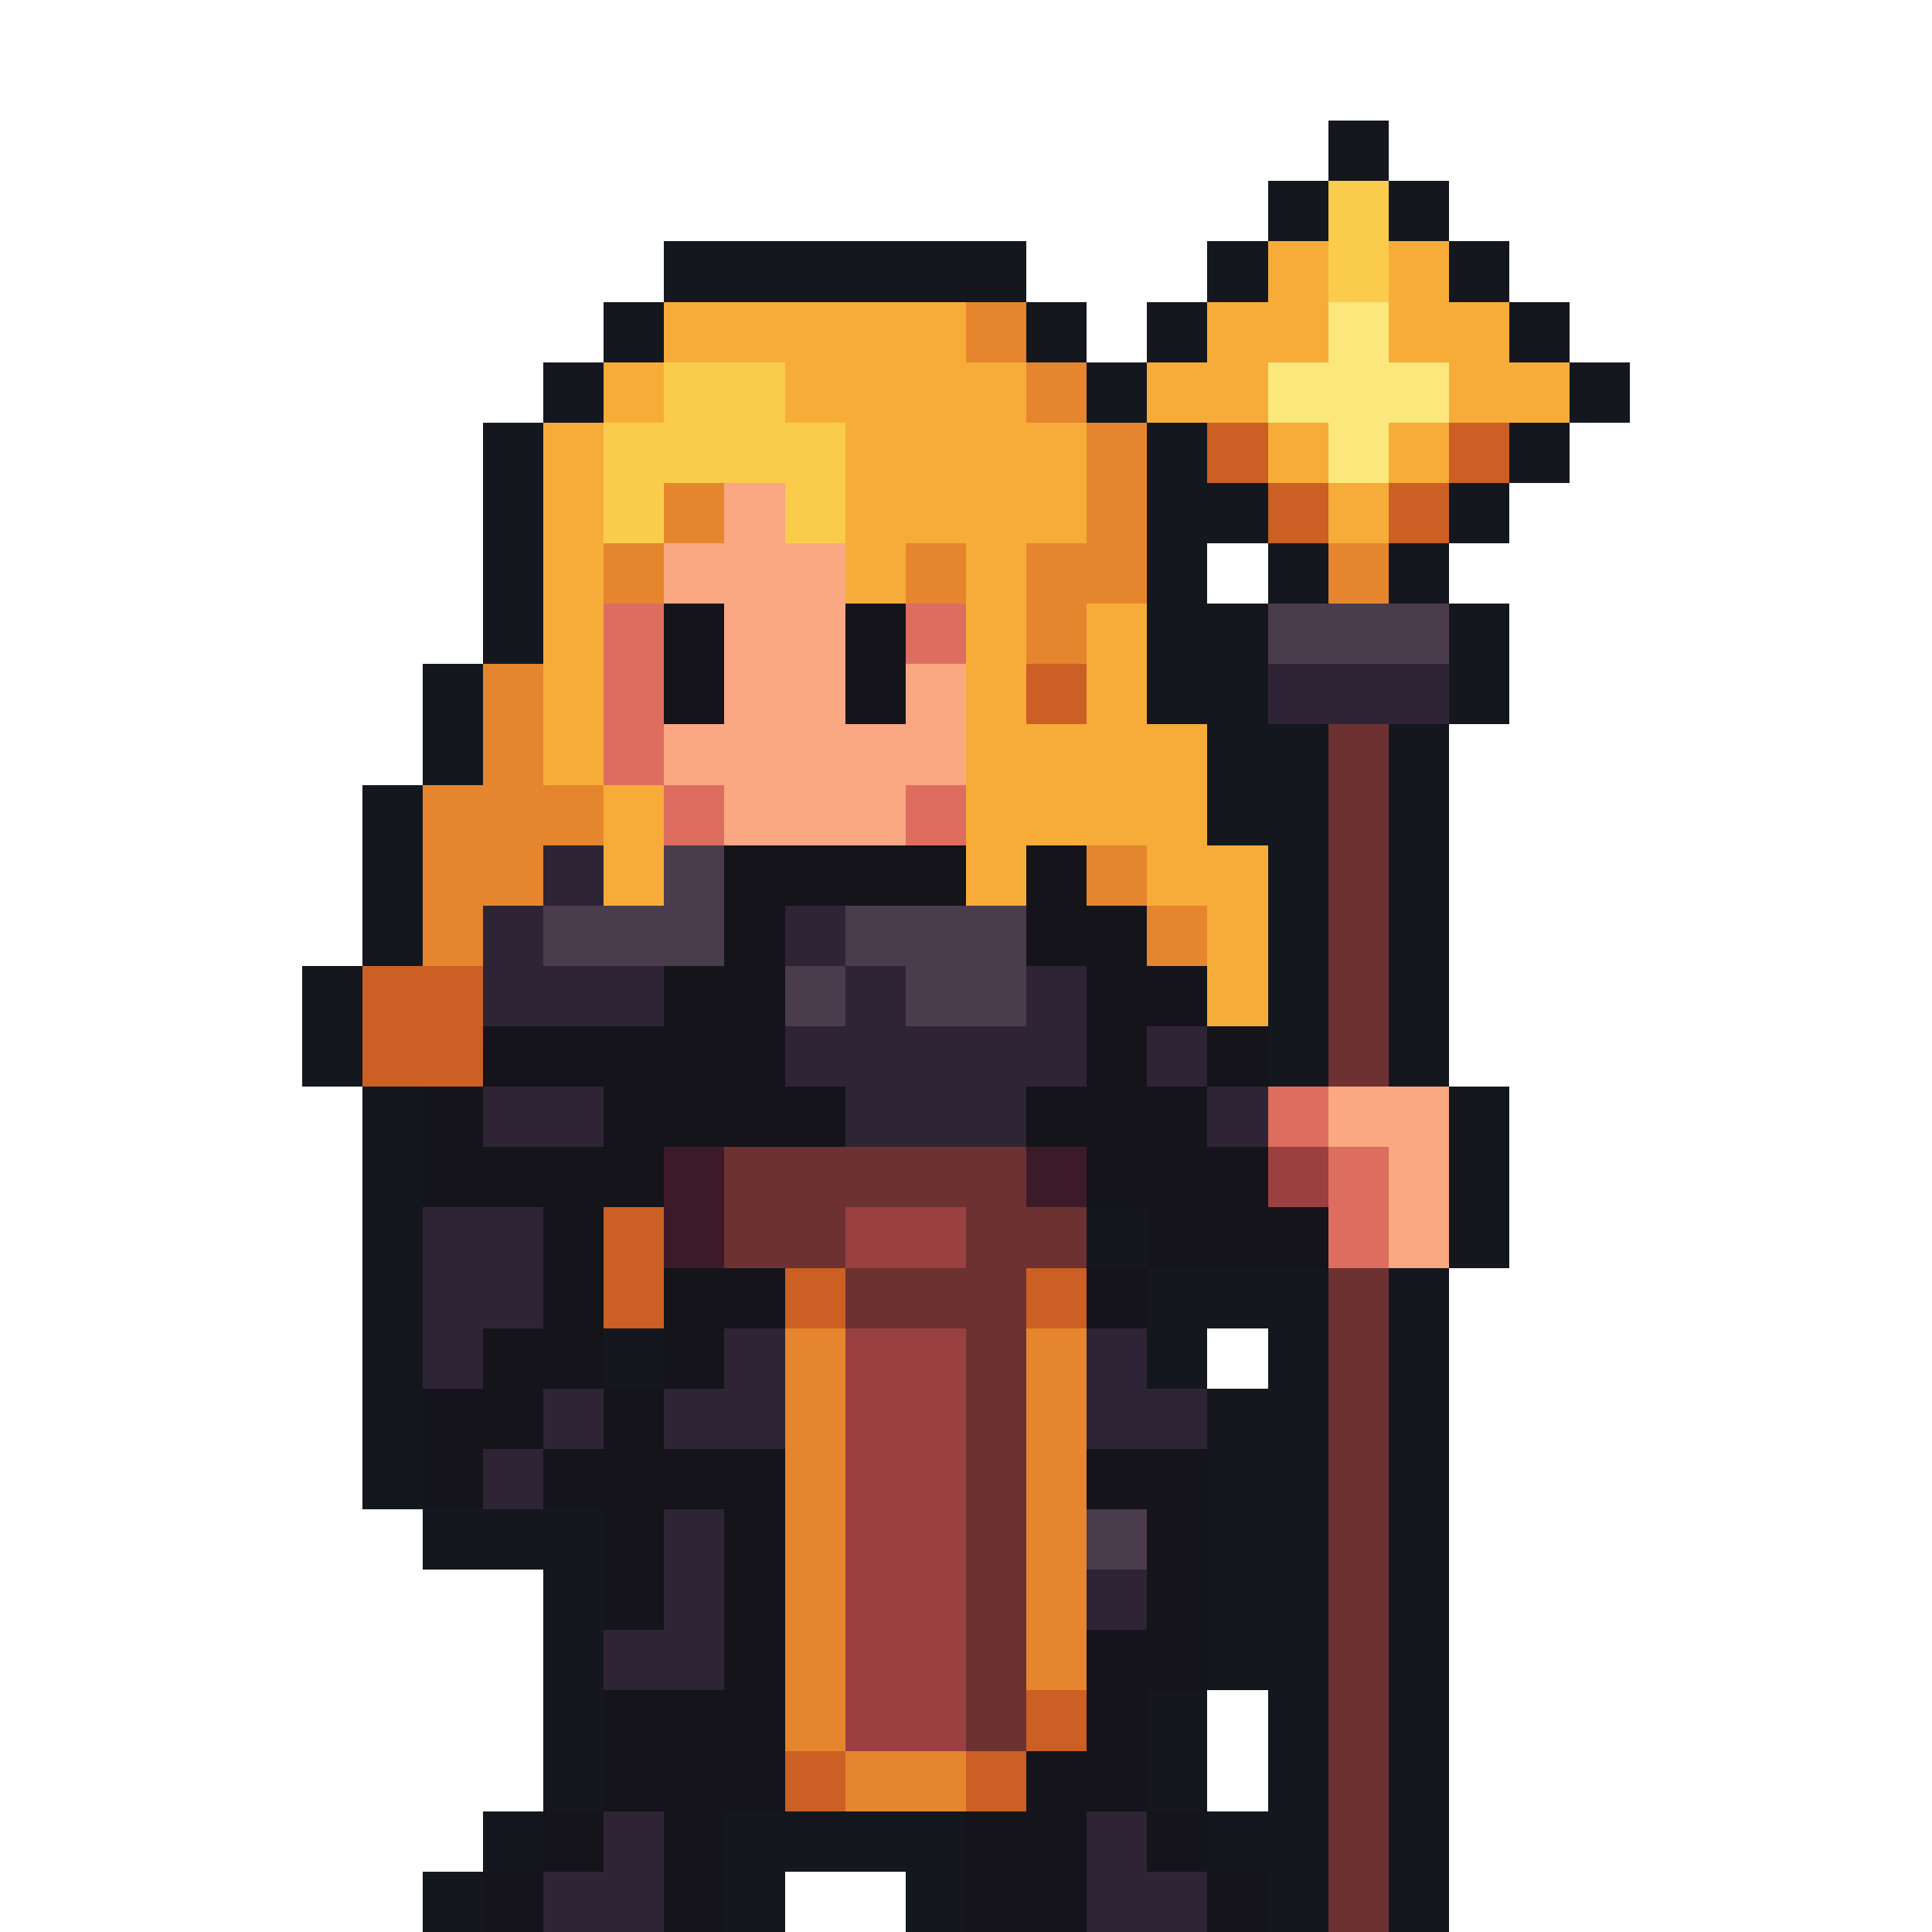
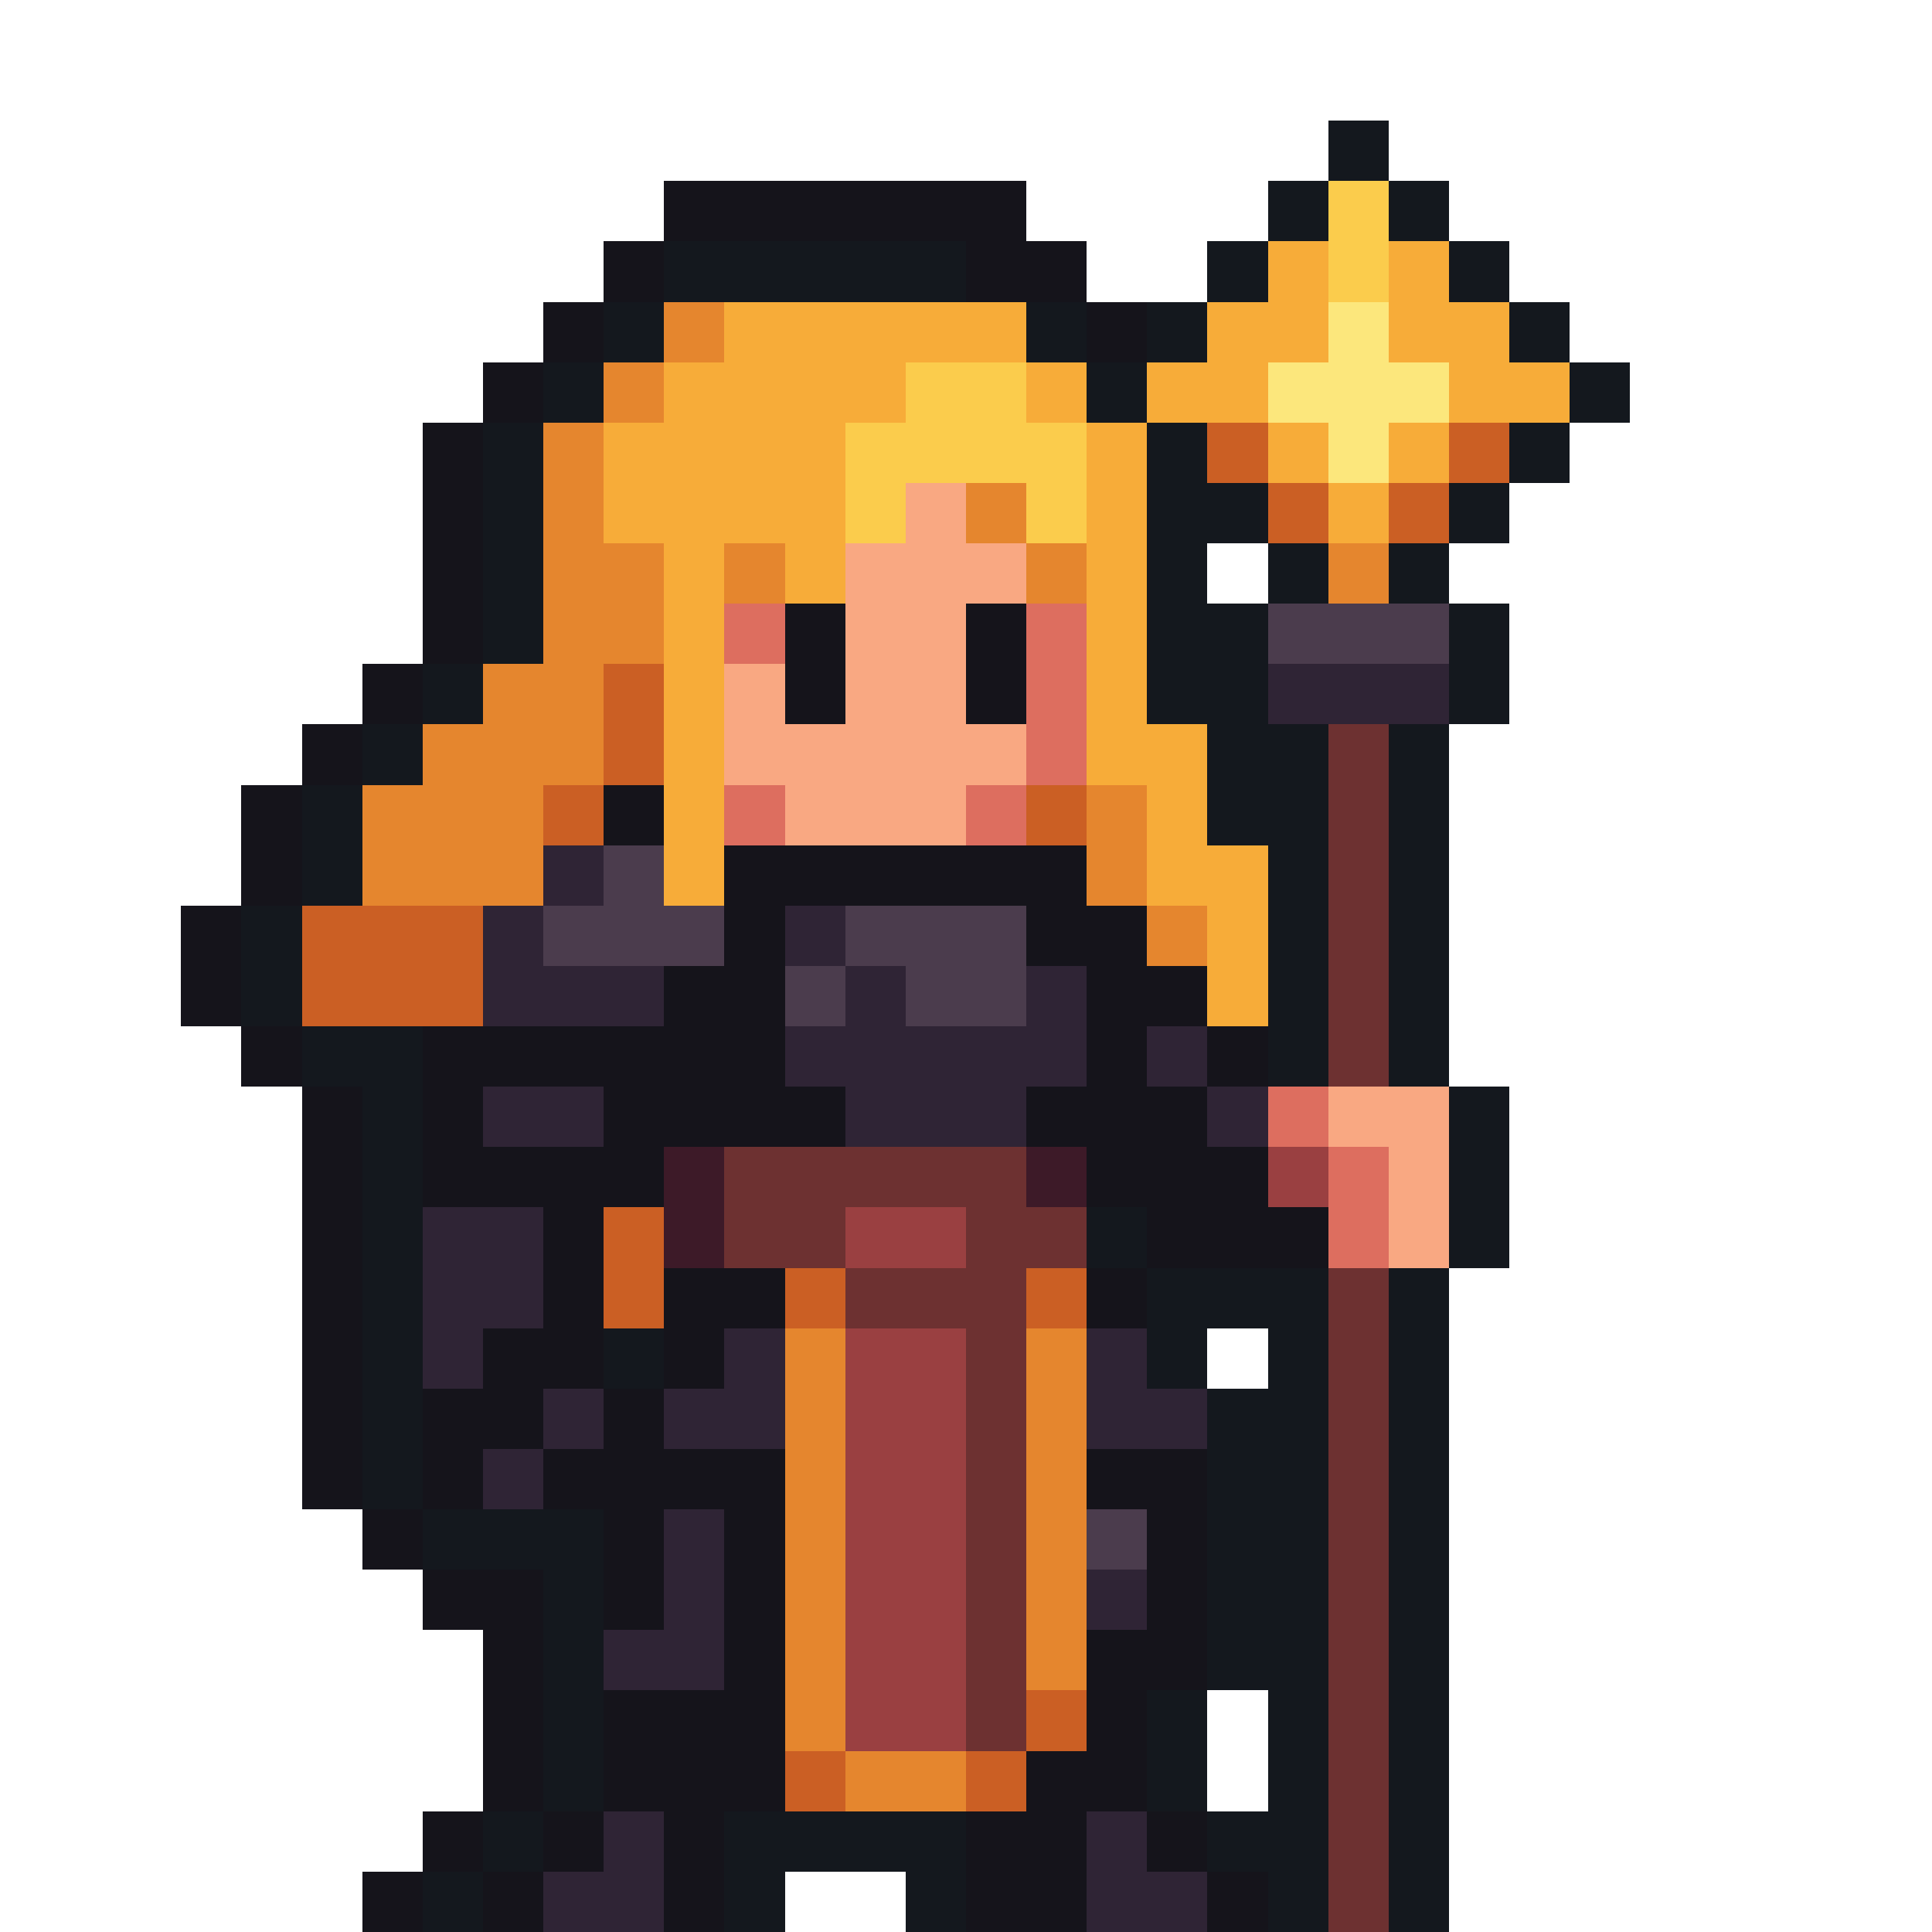
<svg xmlns="http://www.w3.org/2000/svg" version="1.1" width="32" height="32" shape-rendering="crispEdges">
  <rect x="22" y="2" width="1" height="1" fill="#14181E" />
+   <rect x="11" y="3" width="6" height="1" fill="#15141B" />
  <rect x="21" y="3" width="1" height="1" fill="#14181E" />
  <rect x="22" y="3" width="1" height="2" fill="#FBCC4C" />
  <rect x="23" y="3" width="1" height="1" fill="#14181E" />
-   <rect x="11" y="4" width="6" height="1" fill="#14181E" />
+   <rect x="10" y="4" width="1" height="1" fill="#15141B" />
+   <rect x="11" y="4" width="5" height="1" fill="#14181E" />
+   <rect x="16" y="4" width="2" height="1" fill="#15141B" />
  <rect x="20" y="4" width="1" height="1" fill="#14181E" />
  <rect x="21" y="4" width="1" height="2" fill="#F7AC39" />
  <rect x="23" y="4" width="1" height="2" fill="#F7AC39" />
  <rect x="24" y="4" width="1" height="1" fill="#14181E" />
+   <rect x="9" y="5" width="1" height="1" fill="#15141B" />
  <rect x="10" y="5" width="1" height="1" fill="#14181E" />
-   <rect x="11" y="5" width="5" height="1" fill="#F7AC39" />
-   <rect x="16" y="5" width="1" height="1" fill="#E5862E" />
+   <rect x="11" y="5" width="1" height="1" fill="#E5862E" />
+   <rect x="12" y="5" width="5" height="1" fill="#F7AC39" />
  <rect x="17" y="5" width="1" height="1" fill="#14181E" />
+   <rect x="18" y="5" width="1" height="1" fill="#15141B" />
  <rect x="19" y="5" width="1" height="1" fill="#14181E" />
  <rect x="20" y="5" width="1" height="2" fill="#F7AC39" />
  <rect x="22" y="5" width="1" height="3" fill="#FCE77C" />
  <rect x="24" y="5" width="1" height="2" fill="#F7AC39" />
  <rect x="25" y="5" width="1" height="1" fill="#14181E" />
+   <rect x="8" y="6" width="1" height="1" fill="#15141B" />
  <rect x="9" y="6" width="1" height="1" fill="#14181E" />
-   <rect x="10" y="6" width="1" height="1" fill="#F7AC39" />
-   <rect x="11" y="6" width="2" height="2" fill="#FBCC4C" />
-   <rect x="13" y="6" width="4" height="1" fill="#F7AC39" />
-   <rect x="17" y="6" width="1" height="1" fill="#E5862E" />
+   <rect x="10" y="6" width="1" height="1" fill="#E5862E" />
+   <rect x="11" y="6" width="4" height="1" fill="#F7AC39" />
+   <rect x="15" y="6" width="2" height="2" fill="#FBCC4C" />
+   <rect x="17" y="6" width="1" height="1" fill="#F7AC39" />
  <rect x="18" y="6" width="1" height="1" fill="#14181E" />
  <rect x="19" y="6" width="1" height="1" fill="#F7AC39" />
  <rect x="21" y="6" width="1" height="1" fill="#FCE77C" />
  <rect x="23" y="6" width="1" height="1" fill="#FCE77C" />
  <rect x="25" y="6" width="1" height="1" fill="#F7AC39" />
  <rect x="26" y="6" width="1" height="1" fill="#14181E" />
+   <rect x="7" y="7" width="1" height="4" fill="#15141B" />
  <rect x="8" y="7" width="1" height="4" fill="#14181E" />
-   <rect x="9" y="7" width="1" height="6" fill="#F7AC39" />
-   <rect x="10" y="7" width="1" height="2" fill="#FBCC4C" />
-   <rect x="13" y="7" width="1" height="2" fill="#FBCC4C" />
-   <rect x="14" y="7" width="4" height="2" fill="#F7AC39" />
-   <rect x="18" y="7" width="1" height="3" fill="#E5862E" />
+   <rect x="9" y="7" width="1" height="6" fill="#E5862E" />
+   <rect x="10" y="7" width="4" height="2" fill="#F7AC39" />
+   <rect x="14" y="7" width="1" height="2" fill="#FBCC4C" />
+   <rect x="17" y="7" width="1" height="2" fill="#FBCC4C" />
+   <rect x="18" y="7" width="1" height="6" fill="#F7AC39" />
  <rect x="19" y="7" width="1" height="5" fill="#14181E" />
  <rect x="20" y="7" width="1" height="1" fill="#CB5F24" />
  <rect x="21" y="7" width="1" height="1" fill="#F7AC39" />
  <rect x="23" y="7" width="1" height="1" fill="#F7AC39" />
  <rect x="24" y="7" width="1" height="1" fill="#CB5F24" />
  <rect x="25" y="7" width="1" height="1" fill="#14181E" />
-   <rect x="11" y="8" width="1" height="1" fill="#E5862E" />
-   <rect x="12" y="8" width="1" height="6" fill="#F9A882" />
+   <rect x="15" y="8" width="1" height="6" fill="#F9A882" />
+   <rect x="16" y="8" width="1" height="1" fill="#E5862E" />
  <rect x="20" y="8" width="1" height="1" fill="#14181E" />
  <rect x="21" y="8" width="1" height="1" fill="#CB5F24" />
  <rect x="22" y="8" width="1" height="1" fill="#F7AC39" />
  <rect x="23" y="8" width="1" height="1" fill="#CB5F24" />
  <rect x="24" y="8" width="1" height="1" fill="#14181E" />
-   <rect x="10" y="9" width="1" height="1" fill="#E5862E" />
-   <rect x="11" y="9" width="1" height="1" fill="#F9A882" />
-   <rect x="13" y="9" width="1" height="5" fill="#F9A882" />
-   <rect x="14" y="9" width="1" height="1" fill="#F7AC39" />
-   <rect x="15" y="9" width="1" height="1" fill="#E5862E" />
-   <rect x="16" y="9" width="1" height="6" fill="#F7AC39" />
-   <rect x="17" y="9" width="1" height="2" fill="#E5862E" />
+   <rect x="10" y="9" width="1" height="2" fill="#E5862E" />
+   <rect x="11" y="9" width="1" height="6" fill="#F7AC39" />
+   <rect x="12" y="9" width="1" height="1" fill="#E5862E" />
+   <rect x="13" y="9" width="1" height="1" fill="#F7AC39" />
+   <rect x="14" y="9" width="1" height="5" fill="#F9A882" />
+   <rect x="16" y="9" width="1" height="1" fill="#F9A882" />
+   <rect x="17" y="9" width="1" height="1" fill="#E5862E" />
  <rect x="21" y="9" width="1" height="1" fill="#14181E" />
  <rect x="22" y="9" width="1" height="1" fill="#E5862E" />
  <rect x="23" y="9" width="1" height="1" fill="#14181E" />
-   <rect x="10" y="10" width="1" height="3" fill="#DD6E5F" />
-   <rect x="11" y="10" width="1" height="2" fill="#15141B" />
-   <rect x="14" y="10" width="1" height="2" fill="#15141B" />
-   <rect x="15" y="10" width="1" height="1" fill="#DD6E5F" />
-   <rect x="18" y="10" width="1" height="4" fill="#F7AC39" />
+   <rect x="12" y="10" width="1" height="1" fill="#DD6E5F" />
+   <rect x="13" y="10" width="1" height="2" fill="#15141B" />
+   <rect x="16" y="10" width="1" height="2" fill="#15141B" />
+   <rect x="17" y="10" width="1" height="3" fill="#DD6E5F" />
  <rect x="20" y="10" width="1" height="4" fill="#14181E" />
  <rect x="21" y="10" width="3" height="1" fill="#4B3C4D" />
  <rect x="24" y="10" width="1" height="2" fill="#14181E" />
-   <rect x="7" y="11" width="1" height="2" fill="#14181E" />
+   <rect x="6" y="11" width="1" height="1" fill="#15141B" />
+   <rect x="7" y="11" width="1" height="1" fill="#14181E" />
  <rect x="8" y="11" width="1" height="4" fill="#E5862E" />
-   <rect x="15" y="11" width="1" height="2" fill="#F9A882" />
-   <rect x="17" y="11" width="1" height="1" fill="#CB5F24" />
+   <rect x="10" y="11" width="1" height="2" fill="#CB5F24" />
+   <rect x="12" y="11" width="1" height="2" fill="#F9A882" />
  <rect x="21" y="11" width="3" height="1" fill="#2F2435" />
-   <rect x="11" y="12" width="1" height="1" fill="#F9A882" />
-   <rect x="14" y="12" width="1" height="2" fill="#F9A882" />
-   <rect x="17" y="12" width="1" height="2" fill="#F7AC39" />
+   <rect x="5" y="12" width="1" height="1" fill="#15141B" />
+   <rect x="6" y="12" width="1" height="1" fill="#14181E" />
+   <rect x="7" y="12" width="1" height="3" fill="#E5862E" />
+   <rect x="13" y="12" width="1" height="2" fill="#F9A882" />
+   <rect x="16" y="12" width="1" height="1" fill="#F9A882" />
  <rect x="19" y="12" width="1" height="3" fill="#F7AC39" />
  <rect x="21" y="12" width="1" height="6" fill="#14181E" />
  <rect x="22" y="12" width="1" height="6" fill="#6D3131" />
  <rect x="23" y="12" width="1" height="6" fill="#14181E" />
-   <rect x="6" y="13" width="1" height="3" fill="#14181E" />
-   <rect x="7" y="13" width="1" height="3" fill="#E5862E" />
-   <rect x="9" y="13" width="1" height="1" fill="#E5862E" />
-   <rect x="10" y="13" width="1" height="2" fill="#F7AC39" />
-   <rect x="11" y="13" width="1" height="1" fill="#DD6E5F" />
-   <rect x="15" y="13" width="1" height="1" fill="#DD6E5F" />
+   <rect x="4" y="13" width="1" height="2" fill="#15141B" />
+   <rect x="5" y="13" width="1" height="2" fill="#14181E" />
+   <rect x="6" y="13" width="1" height="2" fill="#E5862E" />
+   <rect x="9" y="13" width="1" height="1" fill="#CB5F24" />
+   <rect x="10" y="13" width="1" height="1" fill="#15141B" />
+   <rect x="12" y="13" width="1" height="1" fill="#DD6E5F" />
+   <rect x="16" y="13" width="1" height="1" fill="#DD6E5F" />
+   <rect x="17" y="13" width="1" height="1" fill="#CB5F24" />
+   <rect x="18" y="13" width="1" height="2" fill="#E5862E" />
  <rect x="9" y="14" width="1" height="1" fill="#2F2435" />
-   <rect x="11" y="14" width="1" height="2" fill="#4B3C4D" />
-   <rect x="12" y="14" width="4" height="1" fill="#15141B" />
-   <rect x="17" y="14" width="1" height="2" fill="#15141B" />
-   <rect x="18" y="14" width="1" height="1" fill="#E5862E" />
+   <rect x="10" y="14" width="1" height="2" fill="#4B3C4D" />
+   <rect x="12" y="14" width="6" height="1" fill="#15141B" />
  <rect x="20" y="14" width="1" height="3" fill="#F7AC39" />
+   <rect x="3" y="15" width="1" height="2" fill="#15141B" />
+   <rect x="4" y="15" width="1" height="2" fill="#14181E" />
+   <rect x="5" y="15" width="3" height="2" fill="#CB5F24" />
  <rect x="8" y="15" width="1" height="2" fill="#2F2435" />
-   <rect x="9" y="15" width="2" height="1" fill="#4B3C4D" />
+   <rect x="9" y="15" width="1" height="1" fill="#4B3C4D" />
+   <rect x="11" y="15" width="1" height="1" fill="#4B3C4D" />
  <rect x="12" y="15" width="1" height="4" fill="#15141B" />
  <rect x="13" y="15" width="1" height="1" fill="#2F2435" />
  <rect x="14" y="15" width="3" height="1" fill="#4B3C4D" />
-   <rect x="18" y="15" width="1" height="5" fill="#15141B" />
+   <rect x="17" y="15" width="2" height="1" fill="#15141B" />
  <rect x="19" y="15" width="1" height="1" fill="#E5862E" />
-   <rect x="5" y="16" width="1" height="2" fill="#14181E" />
-   <rect x="6" y="16" width="2" height="2" fill="#CB5F24" />
  <rect x="9" y="16" width="2" height="1" fill="#2F2435" />
  <rect x="11" y="16" width="1" height="3" fill="#15141B" />
  <rect x="13" y="16" width="1" height="1" fill="#4B3C4D" />
  <rect x="14" y="16" width="1" height="3" fill="#2F2435" />
  <rect x="15" y="16" width="2" height="1" fill="#4B3C4D" />
  <rect x="17" y="16" width="1" height="2" fill="#2F2435" />
-   <rect x="19" y="16" width="1" height="1" fill="#15141B" />
-   <rect x="8" y="17" width="3" height="1" fill="#15141B" />
+   <rect x="18" y="16" width="2" height="1" fill="#15141B" />
+   <rect x="4" y="17" width="1" height="1" fill="#15141B" />
+   <rect x="5" y="17" width="2" height="1" fill="#14181E" />
+   <rect x="7" y="17" width="4" height="1" fill="#15141B" />
  <rect x="13" y="17" width="1" height="1" fill="#2F2435" />
  <rect x="15" y="17" width="2" height="2" fill="#2F2435" />
+   <rect x="18" y="17" width="1" height="3" fill="#15141B" />
  <rect x="19" y="17" width="1" height="1" fill="#2F2435" />
  <rect x="20" y="17" width="1" height="1" fill="#15141B" />
+   <rect x="5" y="18" width="1" height="7" fill="#15141B" />
  <rect x="6" y="18" width="1" height="7" fill="#14181E" />
  <rect x="7" y="18" width="1" height="2" fill="#15141B" />
  <rect x="8" y="18" width="2" height="1" fill="#2F2435" />
  <rect x="10" y="18" width="1" height="2" fill="#15141B" />
  <rect x="13" y="18" width="1" height="1" fill="#15141B" />
  <rect x="17" y="18" width="1" height="1" fill="#15141B" />
  <rect x="19" y="18" width="1" height="3" fill="#15141B" />
  <rect x="20" y="18" width="1" height="1" fill="#2F2435" />
  <rect x="21" y="18" width="1" height="1" fill="#DD6E5F" />
  <rect x="22" y="18" width="2" height="1" fill="#F9A882" />
  <rect x="24" y="18" width="1" height="3" fill="#14181E" />
  <rect x="8" y="19" width="2" height="1" fill="#15141B" />
  <rect x="11" y="19" width="1" height="2" fill="#3D1A28" />
  <rect x="12" y="19" width="5" height="1" fill="#6D3131" />
  <rect x="17" y="19" width="1" height="1" fill="#3D1A28" />
  <rect x="20" y="19" width="1" height="2" fill="#15141B" />
  <rect x="21" y="19" width="1" height="1" fill="#9A4041" />
  <rect x="22" y="19" width="1" height="2" fill="#DD6E5F" />
  <rect x="23" y="19" width="1" height="2" fill="#F9A882" />
  <rect x="7" y="20" width="2" height="2" fill="#2F2435" />
  <rect x="9" y="20" width="1" height="3" fill="#15141B" />
  <rect x="10" y="20" width="1" height="2" fill="#CB5F24" />
  <rect x="12" y="20" width="2" height="1" fill="#6D3131" />
  <rect x="14" y="20" width="2" height="1" fill="#9A4041" />
  <rect x="16" y="20" width="2" height="1" fill="#6D3131" />
  <rect x="18" y="20" width="1" height="1" fill="#14181E" />
  <rect x="21" y="20" width="1" height="1" fill="#15141B" />
  <rect x="11" y="21" width="2" height="1" fill="#15141B" />
  <rect x="13" y="21" width="1" height="1" fill="#CB5F24" />
  <rect x="14" y="21" width="3" height="1" fill="#6D3131" />
  <rect x="17" y="21" width="1" height="1" fill="#CB5F24" />
  <rect x="18" y="21" width="1" height="1" fill="#15141B" />
  <rect x="19" y="21" width="3" height="1" fill="#14181E" />
  <rect x="22" y="21" width="1" height="11" fill="#6D3131" />
  <rect x="23" y="21" width="1" height="11" fill="#14181E" />
  <rect x="7" y="22" width="1" height="1" fill="#2F2435" />
  <rect x="8" y="22" width="1" height="2" fill="#15141B" />
  <rect x="10" y="22" width="1" height="1" fill="#14181E" />
  <rect x="11" y="22" width="1" height="1" fill="#15141B" />
  <rect x="12" y="22" width="1" height="2" fill="#2F2435" />
  <rect x="13" y="22" width="1" height="7" fill="#E5862E" />
  <rect x="14" y="22" width="2" height="7" fill="#9A4041" />
  <rect x="16" y="22" width="1" height="7" fill="#6D3131" />
  <rect x="17" y="22" width="1" height="6" fill="#E5862E" />
  <rect x="18" y="22" width="1" height="2" fill="#2F2435" />
  <rect x="19" y="22" width="1" height="1" fill="#14181E" />
  <rect x="21" y="22" width="1" height="10" fill="#14181E" />
  <rect x="7" y="23" width="1" height="2" fill="#15141B" />
  <rect x="9" y="23" width="1" height="1" fill="#2F2435" />
  <rect x="10" y="23" width="1" height="4" fill="#15141B" />
  <rect x="11" y="23" width="1" height="1" fill="#2F2435" />
  <rect x="19" y="23" width="1" height="1" fill="#2F2435" />
  <rect x="20" y="23" width="1" height="5" fill="#14181E" />
  <rect x="8" y="24" width="1" height="1" fill="#2F2435" />
  <rect x="9" y="24" width="1" height="1" fill="#15141B" />
  <rect x="11" y="24" width="2" height="1" fill="#15141B" />
  <rect x="18" y="24" width="2" height="1" fill="#15141B" />
+   <rect x="6" y="25" width="1" height="1" fill="#15141B" />
  <rect x="7" y="25" width="3" height="1" fill="#14181E" />
  <rect x="11" y="25" width="1" height="3" fill="#2F2435" />
  <rect x="12" y="25" width="1" height="5" fill="#15141B" />
  <rect x="18" y="25" width="1" height="1" fill="#4B3C4D" />
  <rect x="19" y="25" width="1" height="3" fill="#15141B" />
+   <rect x="7" y="26" width="2" height="1" fill="#15141B" />
  <rect x="9" y="26" width="1" height="4" fill="#14181E" />
  <rect x="18" y="26" width="1" height="1" fill="#2F2435" />
+   <rect x="8" y="27" width="1" height="3" fill="#15141B" />
  <rect x="10" y="27" width="1" height="1" fill="#2F2435" />
  <rect x="18" y="27" width="1" height="3" fill="#15141B" />
  <rect x="10" y="28" width="2" height="2" fill="#15141B" />
  <rect x="17" y="28" width="1" height="1" fill="#CB5F24" />
  <rect x="19" y="28" width="1" height="2" fill="#14181E" />
  <rect x="13" y="29" width="1" height="1" fill="#CB5F24" />
  <rect x="14" y="29" width="2" height="1" fill="#E5862E" />
  <rect x="16" y="29" width="1" height="1" fill="#CB5F24" />
  <rect x="17" y="29" width="1" height="3" fill="#15141B" />
+   <rect x="7" y="30" width="1" height="1" fill="#15141B" />
  <rect x="8" y="30" width="1" height="1" fill="#14181E" />
  <rect x="9" y="30" width="1" height="1" fill="#15141B" />
  <rect x="10" y="30" width="1" height="2" fill="#2F2435" />
  <rect x="11" y="30" width="1" height="2" fill="#15141B" />
  <rect x="12" y="30" width="4" height="1" fill="#14181E" />
  <rect x="16" y="30" width="1" height="2" fill="#15141B" />
  <rect x="18" y="30" width="1" height="2" fill="#2F2435" />
  <rect x="19" y="30" width="1" height="1" fill="#15141B" />
  <rect x="20" y="30" width="1" height="1" fill="#14181E" />
+   <rect x="6" y="31" width="1" height="1" fill="#15141B" />
  <rect x="7" y="31" width="1" height="1" fill="#14181E" />
  <rect x="8" y="31" width="1" height="1" fill="#15141B" />
  <rect x="9" y="31" width="1" height="1" fill="#2F2435" />
  <rect x="12" y="31" width="1" height="1" fill="#14181E" />
  <rect x="15" y="31" width="1" height="1" fill="#14181E" />
  <rect x="19" y="31" width="1" height="1" fill="#2F2435" />
  <rect x="20" y="31" width="1" height="1" fill="#15141B" />
</svg>
